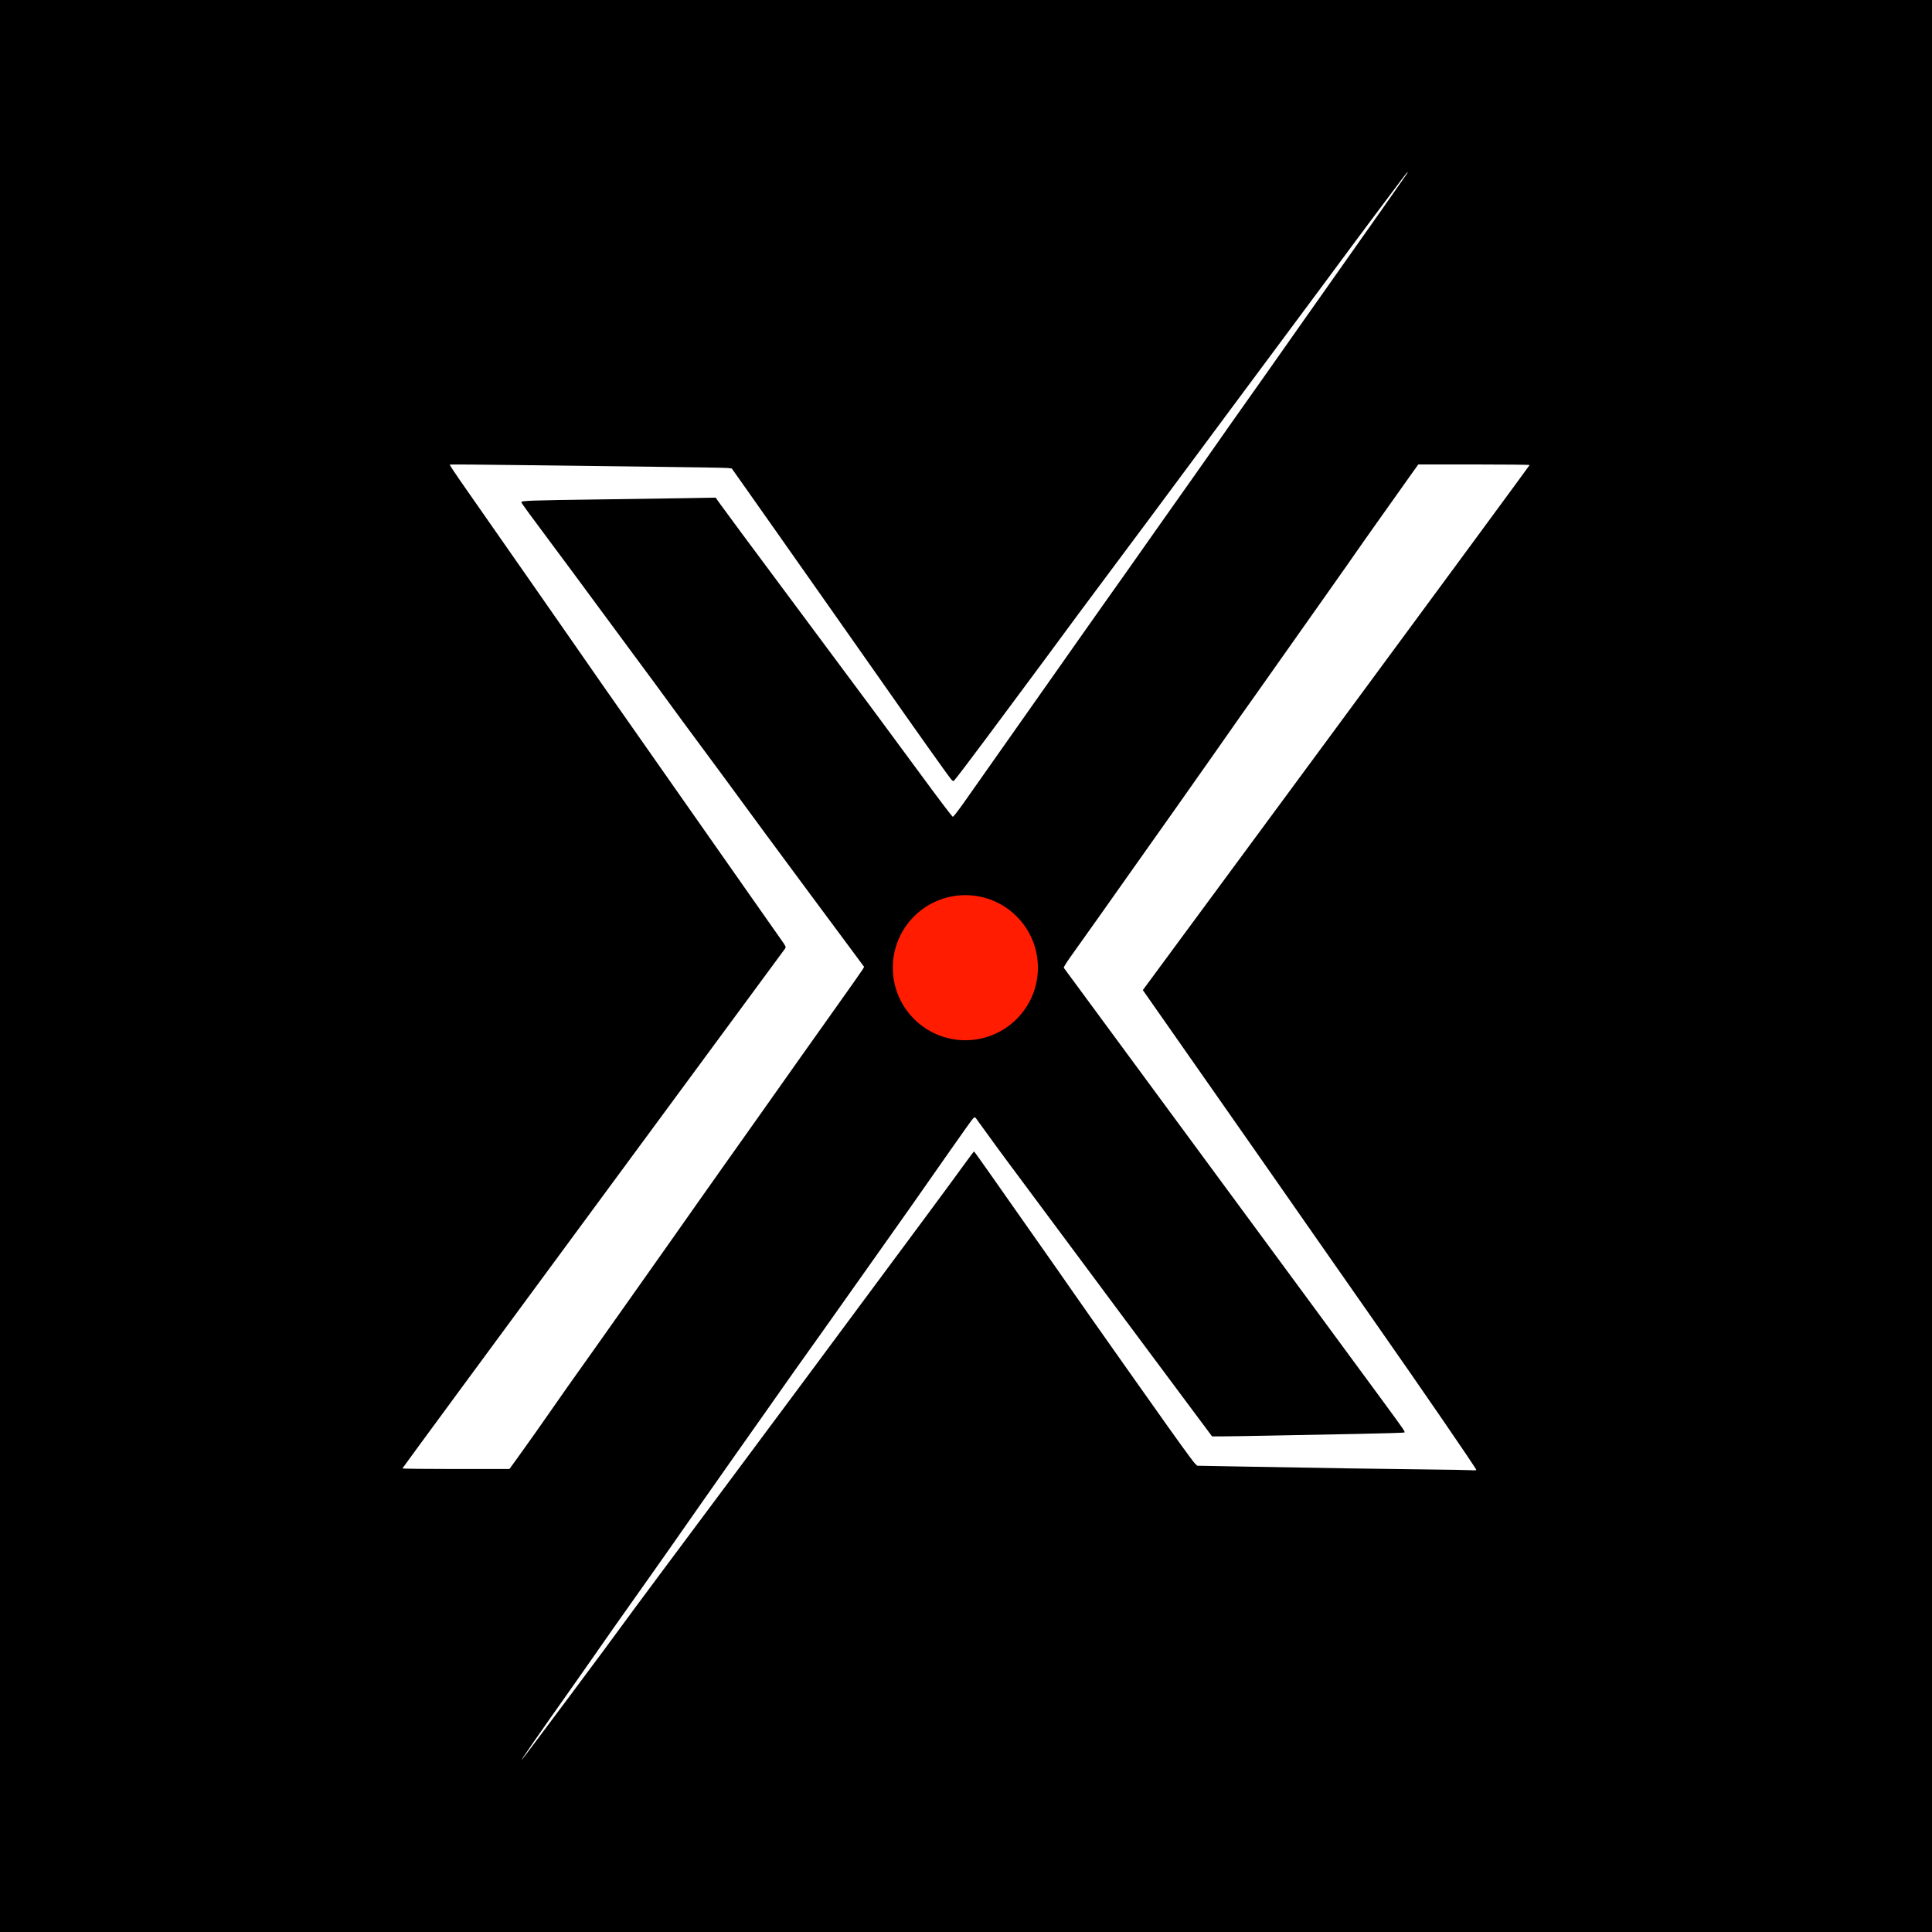
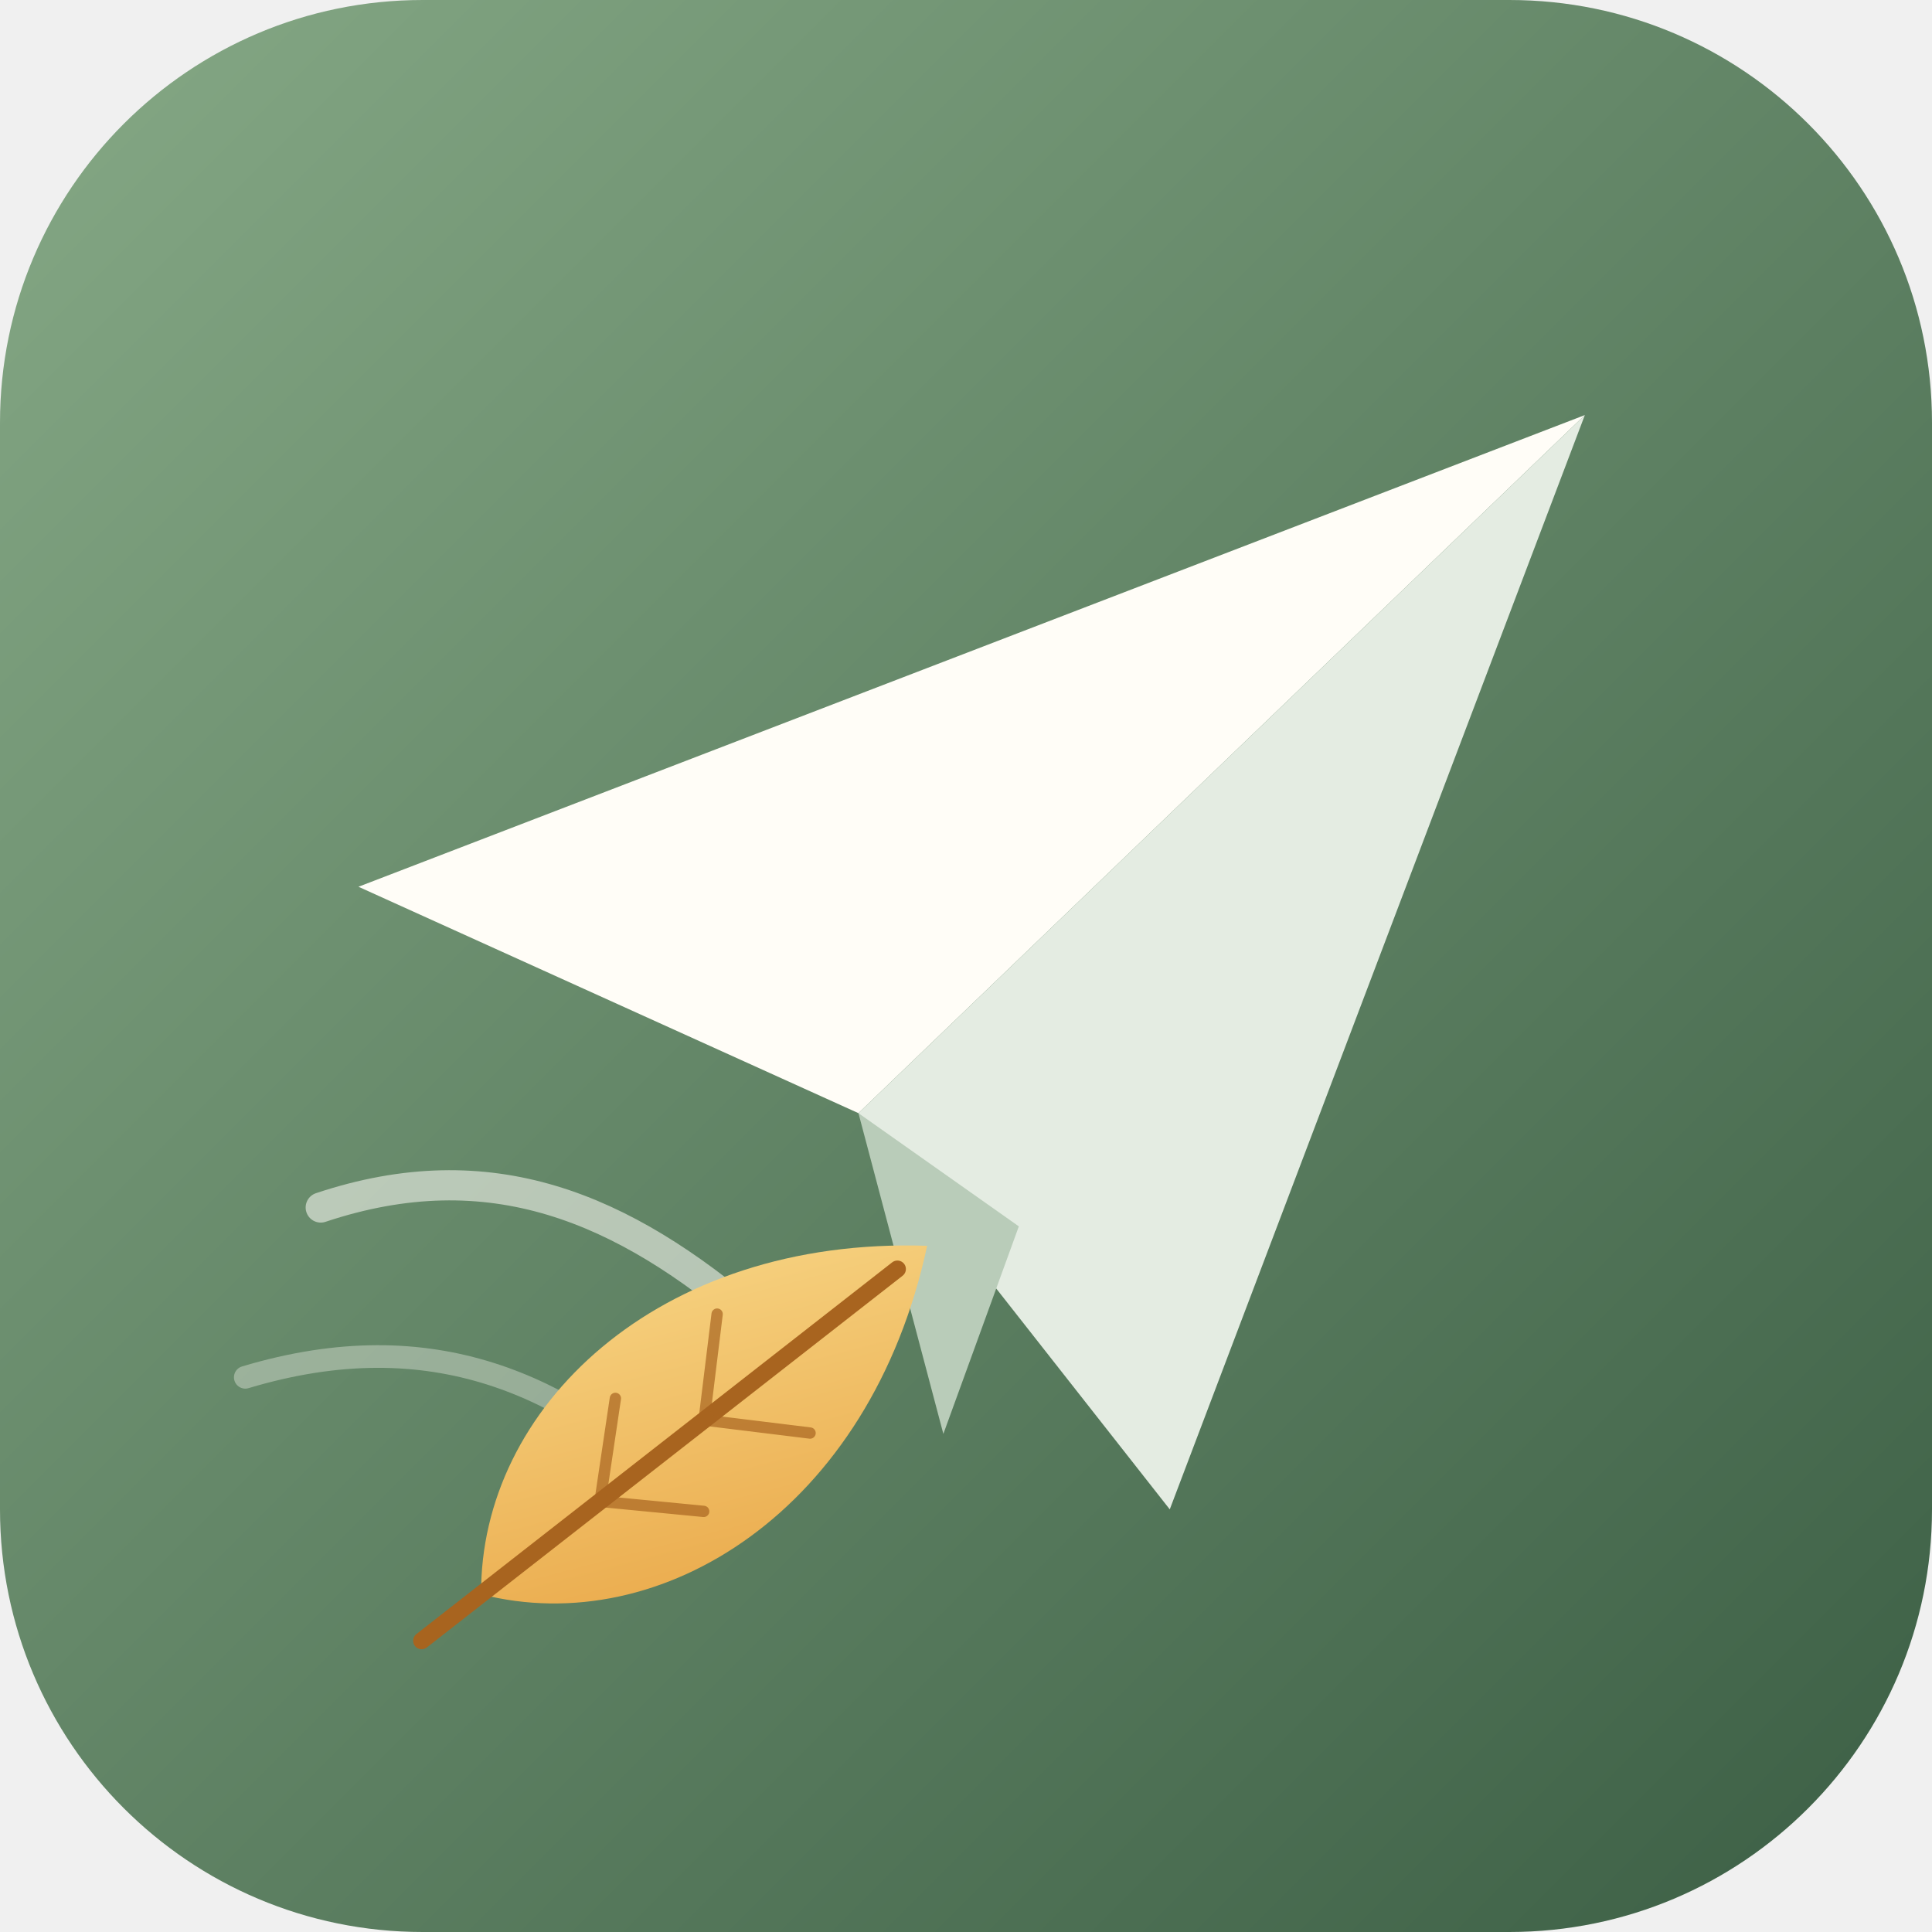
- <svg xmlns="http://www.w3.org/2000/svg" id="Layer_1" data-name="Layer 1" viewBox="0 0 2880 2880">
+ <svg xmlns="http://www.w3.org/2000/svg" viewBox="0 0 1024 1024">
  <defs>
-     <style>
-       .cls-1 {
-         fill: #ff1c00;
-       }
- 
-       .cls-2 {
-         fill: #fff;
-         fill-rule: evenodd;
-       }
-     </style>
+     <linearGradient id="bg" x1="0" y1="0" x2="1" y2="1">
+       <stop offset="0" stop-color="#86A986" />
+       <stop offset="1" stop-color="#3B5E44" />
+     </linearGradient>
+     <linearGradient id="leaf" x1="0" y1="1" x2="1" y2="0">
+       <stop offset="0" stop-color="#E9A646" />
+       <stop offset="1" stop-color="#F8D888" />
+     </linearGradient>
  </defs>
-   <rect width="2880" height="2880" />
-   <path class="cls-2" d="m2088.76,268.35c-25.38,33.71-63.65,84.91-75.08,100.46-14.52,19.76-57.14,77.19-90.77,122.34-24.8,33.29-49.58,66.63-74.31,99.97-40.48,54.57-61.12,82.36-85.22,114.81-14.07,18.94-36.47,49.1-49.8,67.05-13.33,17.95-42.19,56.67-64.13,86.03-36.02,48.23-48.02,64.41-88.86,119.85-6.73,9.14-23.96,32.36-38.3,51.62-17.37,23.33-34.72,46.67-52.04,70.01-23.49,31.63-45.35,60.37-48.29,63.48-.73.78-2.13.03-4.05-2.19-4.18-4.82-54.9-76.28-106.69-150.29-11.18-15.99-42.15-60.05-68.79-97.9-26.65-37.86-60.83-86.45-75.95-107.98-17.16-24.42-34.34-48.83-51.57-73.21l-24.06-34.04-6.1-.7c-3.36-.39-50.69-1.2-105.19-1.8-67.93-.78-135.86-1.62-203.81-2.53-57.59-.79-105-1.15-105.34-.79-.34.34,6.76,11.25,15.78,24.23,24.66,35.46,78.35,112.39,109.21,156.5,15.07,21.55,43.69,62.66,63.62,91.37,36.3,52.34,43.54,62.69,93.42,133.78,18.25,26,36.47,52.01,54.67,78.03,15.3,21.86,39.81,56.84,54.48,77.73s41.82,59.6,60.32,86.03,37.35,53.26,41.89,59.65c7.82,10.98,8.15,11.72,6.46,14.25-.99,1.45-129.72,176.2-286.08,388.31-156.38,212.11-284.31,386.06-284.33,386.54,0,.49,35.9.88,79.78.87l79.8-.03,11.82-16.3c13.77-19,41.5-58.28,56.74-80.38,10.34-15,16.53-23.75,61.64-87.22,11.82-16.63,36.36-51.35,54.54-77.13,18.17-25.77,43.63-61.82,56.58-80.1,12.95-18.28,29.85-42.3,37.58-53.4,7.72-11.1,26.38-37.53,41.47-58.73,15.1-21.22,34.6-48.71,43.33-61.12,8.73-12.41,26.3-37.23,39.03-55.18,12.74-17.95,26.68-37.71,31.03-43.91,4.35-6.2,26.41-37.29,49.04-69.07,22.64-31.79,42.22-59.63,43.54-61.85l2.4-4.05-17.47-23.58c-21.23-28.63-42.48-57.26-63.75-85.88-25.46-34.27-55.69-75.12-67.17-90.78-55.12-75.17-81.87-111.47-101.46-137.8-11.75-15.78-30.18-40.81-40.93-55.65-10.76-14.83-31.54-43.05-46.18-62.72s-42.88-57.92-62.78-85c-19.9-27.07-48.56-65.8-63.69-86.03-32.47-43.41-46.76-62.99-47.62-65.19-.91-2.37,13.35-2.89,115.25-4.23,48.95-.63,108.22-1.5,131.71-1.92l42.72-.76,7.06,9.93c6.38,9,43.63,59.23,111.19,149.96,104.66,140.55,143.1,192.38,182.63,246.23,33.41,45.52,51.39,69.25,52.74,69.66.66.19,7.91-9.12,16.11-20.71,18.41-25.98,69.93-99.16,100.03-142.1,12.35-17.62,30.03-42.72,39.29-55.77,11.6-16.38,23.15-32.8,34.64-49.25,9.8-14.02,27.12-38.6,38.51-54.58,22.11-31.06,29.07-40.9,75.81-107.4,16.53-23.49,41.62-59.02,55.75-78.91,14.13-19.9,28.03-39.66,30.88-43.9,2.85-4.24,12.18-17.59,20.74-29.67,32.83-46.3,65.61-92.79,102.51-145.36,21.07-30.03,50.63-71.95,65.68-93.15,27.21-38.33,95.71-135.7,97.45-138.55.49-.81.63-1.48.28-1.48s-4.54,5.2-9.32,11.57m19.73,431.94c-4.67,6.64-9.38,13.26-14.1,19.88-28.15,39.38-73.01,102.92-85.75,121.5-4.32,6.28-25.26,35.97-46.55,66-21.29,30.03-48.26,68.2-59.92,84.85-11.66,16.63-24.47,34.79-28.47,40.35-9.3,12.9-32.5,45.85-63.47,90.18-22.16,31.7-88.37,125.51-124.16,175.9-7.75,10.92-27.7,39.17-44.35,62.76s-36.26,51.21-43.59,61.34c-8.12,11.24-12.95,18.94-12.33,19.72,1.05,1.38,64.62,87.68,115.43,156.72,45.5,61.83,168.24,228.44,245.64,333.44,31.06,42.15,94.54,128.43,115.53,157.05,30.79,41.97,32.6,44.6,31.1,45.43-.79.45-32.95,1.41-71.45,2.14-38.51.73-96.17,1.84-128.16,2.49-31.99.64-64.67,1.15-72.62,1.15h-14.49l-32.39-43.42c-61.35-82.27-88.44-118.63-113.05-151.78-13.57-18.28-33.41-44.98-44.09-59.33-10.68-14.35-36.29-48.8-56.92-76.53-19.13-25.71-38.25-51.42-57.37-77.13-10.92-14.68-26.16-35.51-33.85-46.28s-14.44-20.08-15-20.68c-.6-.66-1.98-.21-3.43,1.09-1.33,1.21-16.6,22.53-33.92,47.39-42.63,61.15-74.63,106.66-117.77,167.4-19.93,28.06-47.71,67.32-61.74,87.22-14.04,19.91-28.26,39.93-31.63,44.5-6.05,8.23-18.92,26.44-70.4,99.68-14.68,20.89-34.45,48.92-43.94,62.3-9.48,13.38-30.1,42.75-45.83,65.27-40.69,58.28-60.28,86.2-79.51,113.33-43.18,60.88-69.81,98.68-79.5,112.88-3.91,5.74-16.95,24.33-28.95,41.32-57.73,81.67-83.1,118.3-79.33,114.56,2.59-2.59,140.79-187.93,150.43-201.73,5.14-7.37,83.54-112.79,172.11-231.4,32.89-44.05,78.24-104.98,100.77-135.43,27.25-36.8,54.55-73.58,81.88-110.36,89.6-120.57,129.78-174.89,148.44-200.65,10.74-14.83,19.79-26.97,20.12-26.98s10.2,13.69,21.95,30.46c11.75,16.77,31.72,45.2,44.36,63.18,41.04,58.31,69.31,98.65,86.11,122.89,9.05,13.05,18.95,27.21,22.01,31.43,3.06,4.24,17.72,25.07,32.62,46.28,14.88,21.22,29.76,42.3,33.07,46.87,3.3,4.57,13.51,18.98,22.71,32.05,37.14,52.77,63.47,89.18,66.66,92.17l3.37,3.18,70.01,1.29c119.68,2.2,202.79,3.51,269.36,4.21,35.24.36,66.88.93,70.31,1.24s6.23.09,6.23-.51c0-2.07-79.33-117.71-151.12-220.23-9.14-13.05-24.44-34.95-33.98-48.65-11.46-16.42-22.94-32.84-34.43-49.25-13.27-18.97-26.52-37.95-39.75-56.96-14.59-20.99-29.2-41.94-43.85-62.88-9.41-13.44-18.82-26.89-28.2-40.35-11.91-17.13-131.34-187.8-160.3-229.12l-5.47-7.81,288.29-390.9c158.56-214.99,288.3-391.31,288.3-391.79s-37.34-.88-82.99-.88h-83.01l-5.62,8-.08-.06Z" />
-   <circle class="cls-1" cx="1439.04" cy="1442.53" r="108.15" />
+   <rect width="1024" height="1024" rx="224" fill="url(#bg)" />
+   <path d="M190 470 L840 220 L455 590 Z" fill="#FFFDF7" />
+   <path d="M455 590 L840 220 L620 800 Z" fill="#E4ECE2" />
+   <path d="M455 590 L540 650 L500 760 Z" fill="#B9CCB9" />
+   <path d="M170 640 C 260 610, 330 640, 400 700" stroke="#FFFDF7" stroke-width="16" stroke-linecap="round" fill="none" opacity="0.55" />
+   <path d="M130 730 C 230 700, 300 735, 360 790" stroke="#FFFDF7" stroke-width="12" stroke-linecap="round" fill="none" opacity="0.35" />
+   <g transform="translate(255 845) rotate(-38)">
+     <path d="M0 0 C 60 -78, 190 -92, 300 0 C 190 92, 60 78, 0 0 Z" fill="url(#leaf)" />
+     <path d="M-40 0 L 280 0" stroke="#A8641F" stroke-width="9" stroke-linecap="round" />
+     <path d="M80 0 L 120 -38 M150 0 L 190 -40 M80 0 L 120 38 M150 0 L 190 40" stroke="#A8641F" stroke-width="6" stroke-linecap="round" opacity="0.7" />
+   </g>
</svg>
